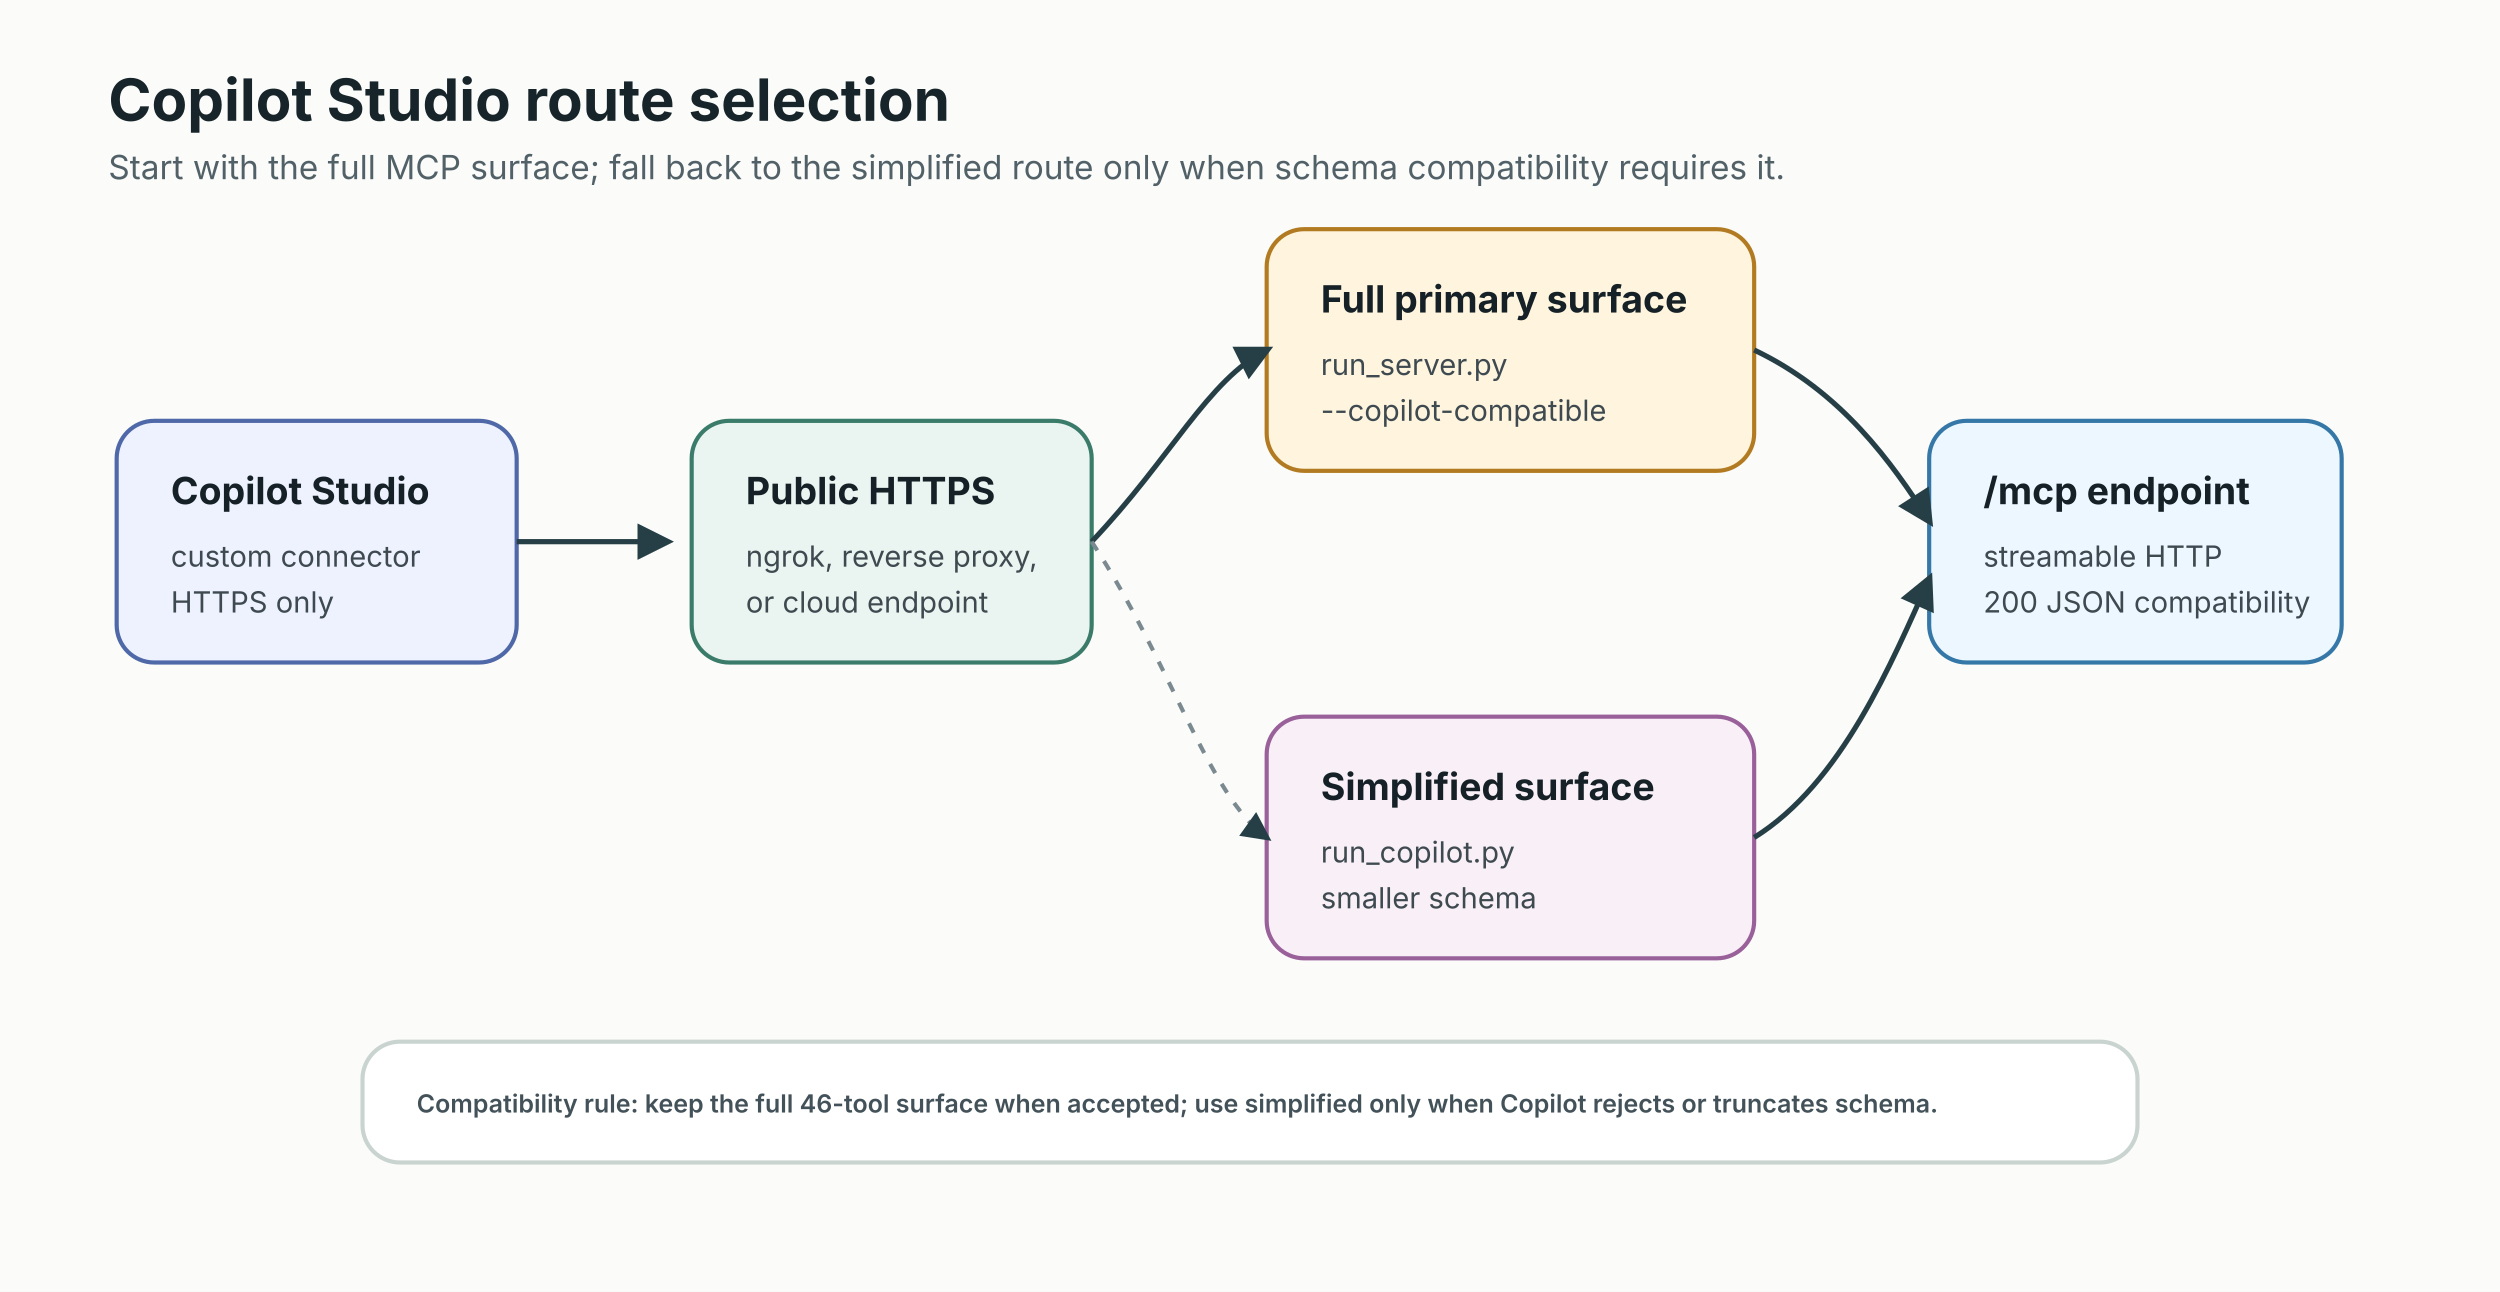
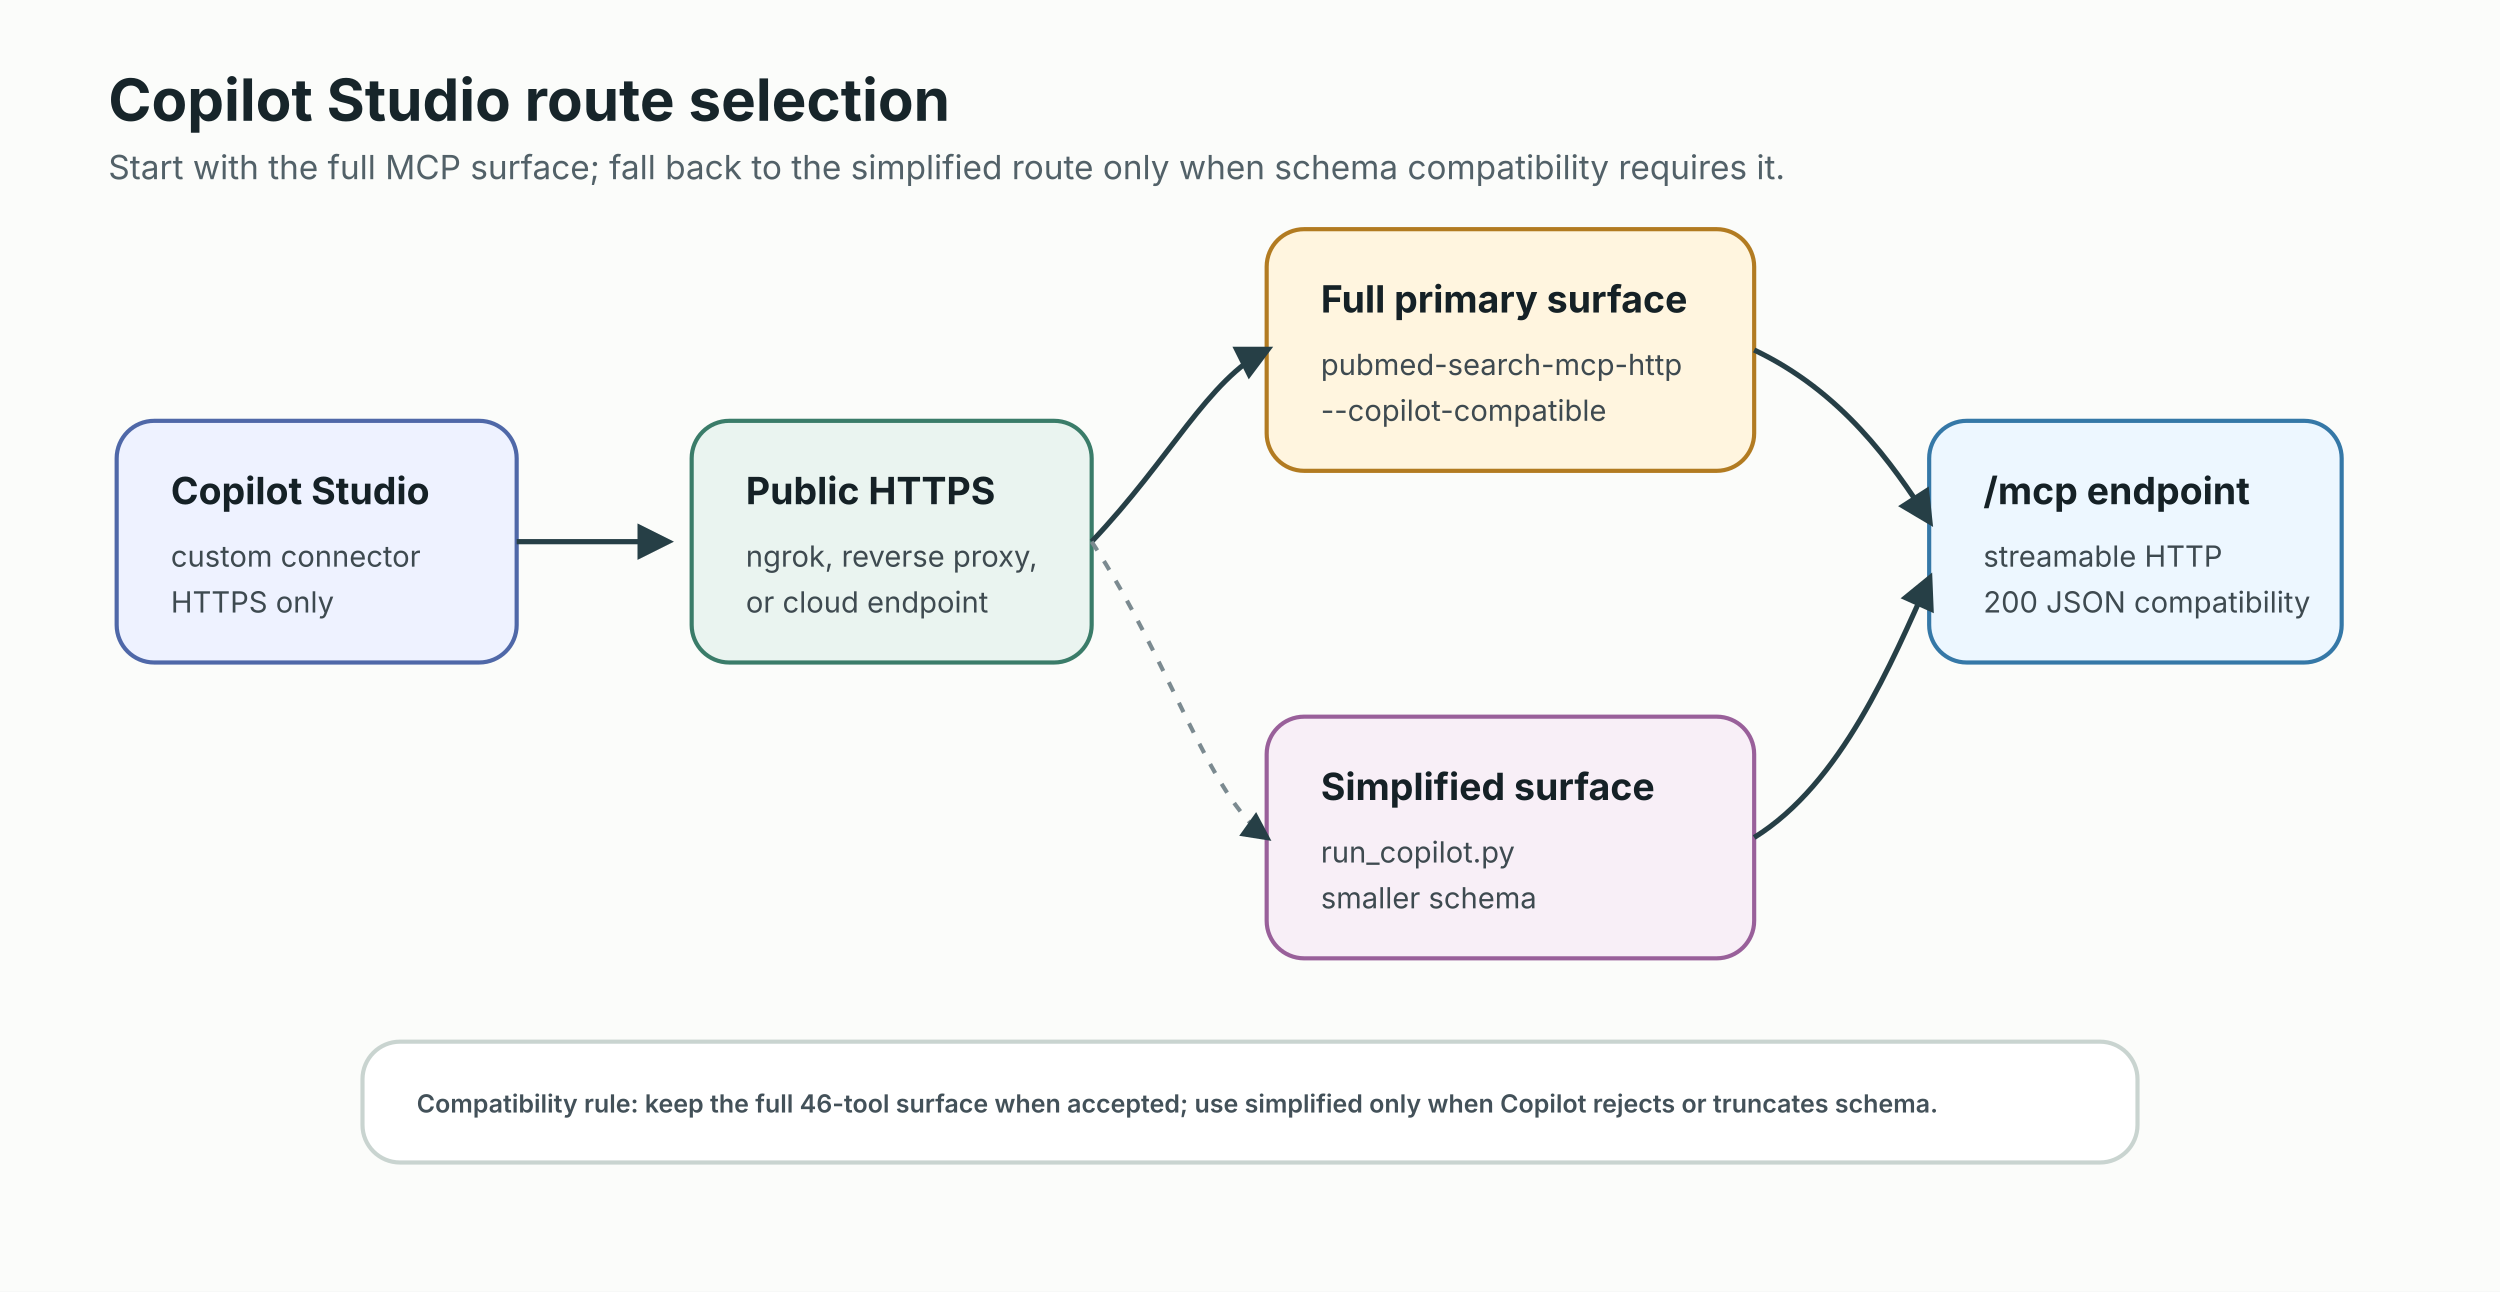
<svg xmlns="http://www.w3.org/2000/svg" width="1200" height="620" viewBox="0 0 1200 620" role="img" aria-labelledby="title desc">
  <defs>
    <marker id="arrow" viewBox="0 0 10 10" refX="8" refY="5" markerWidth="7" markerHeight="7" orient="auto-start-reverse">
      <path d="M 0 0 L 10 5 L 0 10 z" fill="#263f46" />
    </marker>
    <style>
      .bg { fill: #fbfcfa; }
      .title { font: 700 28px system-ui, -apple-system, BlinkMacSystemFont, "Segoe UI", sans-serif; fill: #17252a; }
      .subtitle { font: 400 16px system-ui, -apple-system, BlinkMacSystemFont, "Segoe UI", sans-serif; fill: #526168; }
      .box { stroke-width: 2; rx: 18; }
      .label { font: 700 18px system-ui, -apple-system, BlinkMacSystemFont, "Segoe UI", sans-serif; fill: #152126; }
      .body { font: 400 14px system-ui, -apple-system, BlinkMacSystemFont, "Segoe UI", sans-serif; fill: #3e4a50; }
      .small { font: 600 12px system-ui, -apple-system, BlinkMacSystemFont, "Segoe UI", sans-serif; fill: #435159; }
      .arrow { fill: none; stroke: #263f46; stroke-width: 2.5; marker-end: url(#arrow); }
      .soft { fill: none; stroke: #7b8a90; stroke-width: 2; stroke-dasharray: 5 6; marker-end: url(#arrow); }
    </style>
  </defs>
  <rect class="bg" width="1200" height="620" />
  <text class="title" x="52" y="58">Copilot Studio route selection</text>
  <text class="subtitle" x="52" y="86">Start with the full MCP surface; fall back to the simplified route only when schema compatibility requires it.</text>
  <rect class="box" x="56" y="202" width="192" height="116" fill="#eef2ff" stroke="#4f68a8" />
  <text class="label" x="82" y="242">Copilot Studio</text>
  <text class="body" x="82" y="272">custom connector</text>
  <text class="body" x="82" y="294">HTTPS only</text>
  <rect class="box" x="332" y="202" width="192" height="116" fill="#eaf4f0" stroke="#3a7c69" />
  <text class="label" x="358" y="242">Public HTTPS</text>
  <text class="body" x="358" y="272">ngrok, reverse proxy,</text>
  <text class="body" x="358" y="294">or cloud endpoint</text>
  <rect class="box" x="608" y="110" width="234" height="116" fill="#fff5df" stroke="#b27b21" />
  <text class="label" x="634" y="150">Full primary surface</text>
-   <text class="body" x="634" y="180">run_server.py</text>
+   <text class="body" x="634" y="180">pubmed-search-mcp-http</text>
  <text class="body" x="634" y="202">--copilot-compatible</text>
  <rect class="box" x="608" y="344" width="234" height="116" fill="#f8eff7" stroke="#99609a" />
  <text class="label" x="634" y="384">Simplified surface</text>
  <text class="body" x="634" y="414">run_copilot.py</text>
  <text class="body" x="634" y="436">smaller schema</text>
  <rect class="box" x="926" y="202" width="198" height="116" fill="#edf7ff" stroke="#3578a7" />
  <text class="label" x="952" y="242">/mcp endpoint</text>
  <text class="body" x="952" y="272">streamable HTTP</text>
  <text class="body" x="952" y="294">200 JSON compatibility</text>
  <path class="arrow" d="M 248 260 H 320" />
  <path class="arrow" d="M 524 260 C 562 220 580 182 608 168" />
  <path class="soft" d="M 524 260 C 562 318 580 382 608 402" />
  <path class="arrow" d="M 842 168 C 884 188 908 222 926 250" />
  <path class="arrow" d="M 842 402 C 884 376 908 318 926 278" />
  <rect x="174" y="500" width="852" height="58" rx="18" fill="#ffffff" stroke="#c9d4d0" stroke-width="2" />
  <text class="small" x="200" y="534">Compatibility rule: keep the full 46-tool surface when accepted; use simplified only when Copilot rejects or truncates schema.</text>
</svg>
